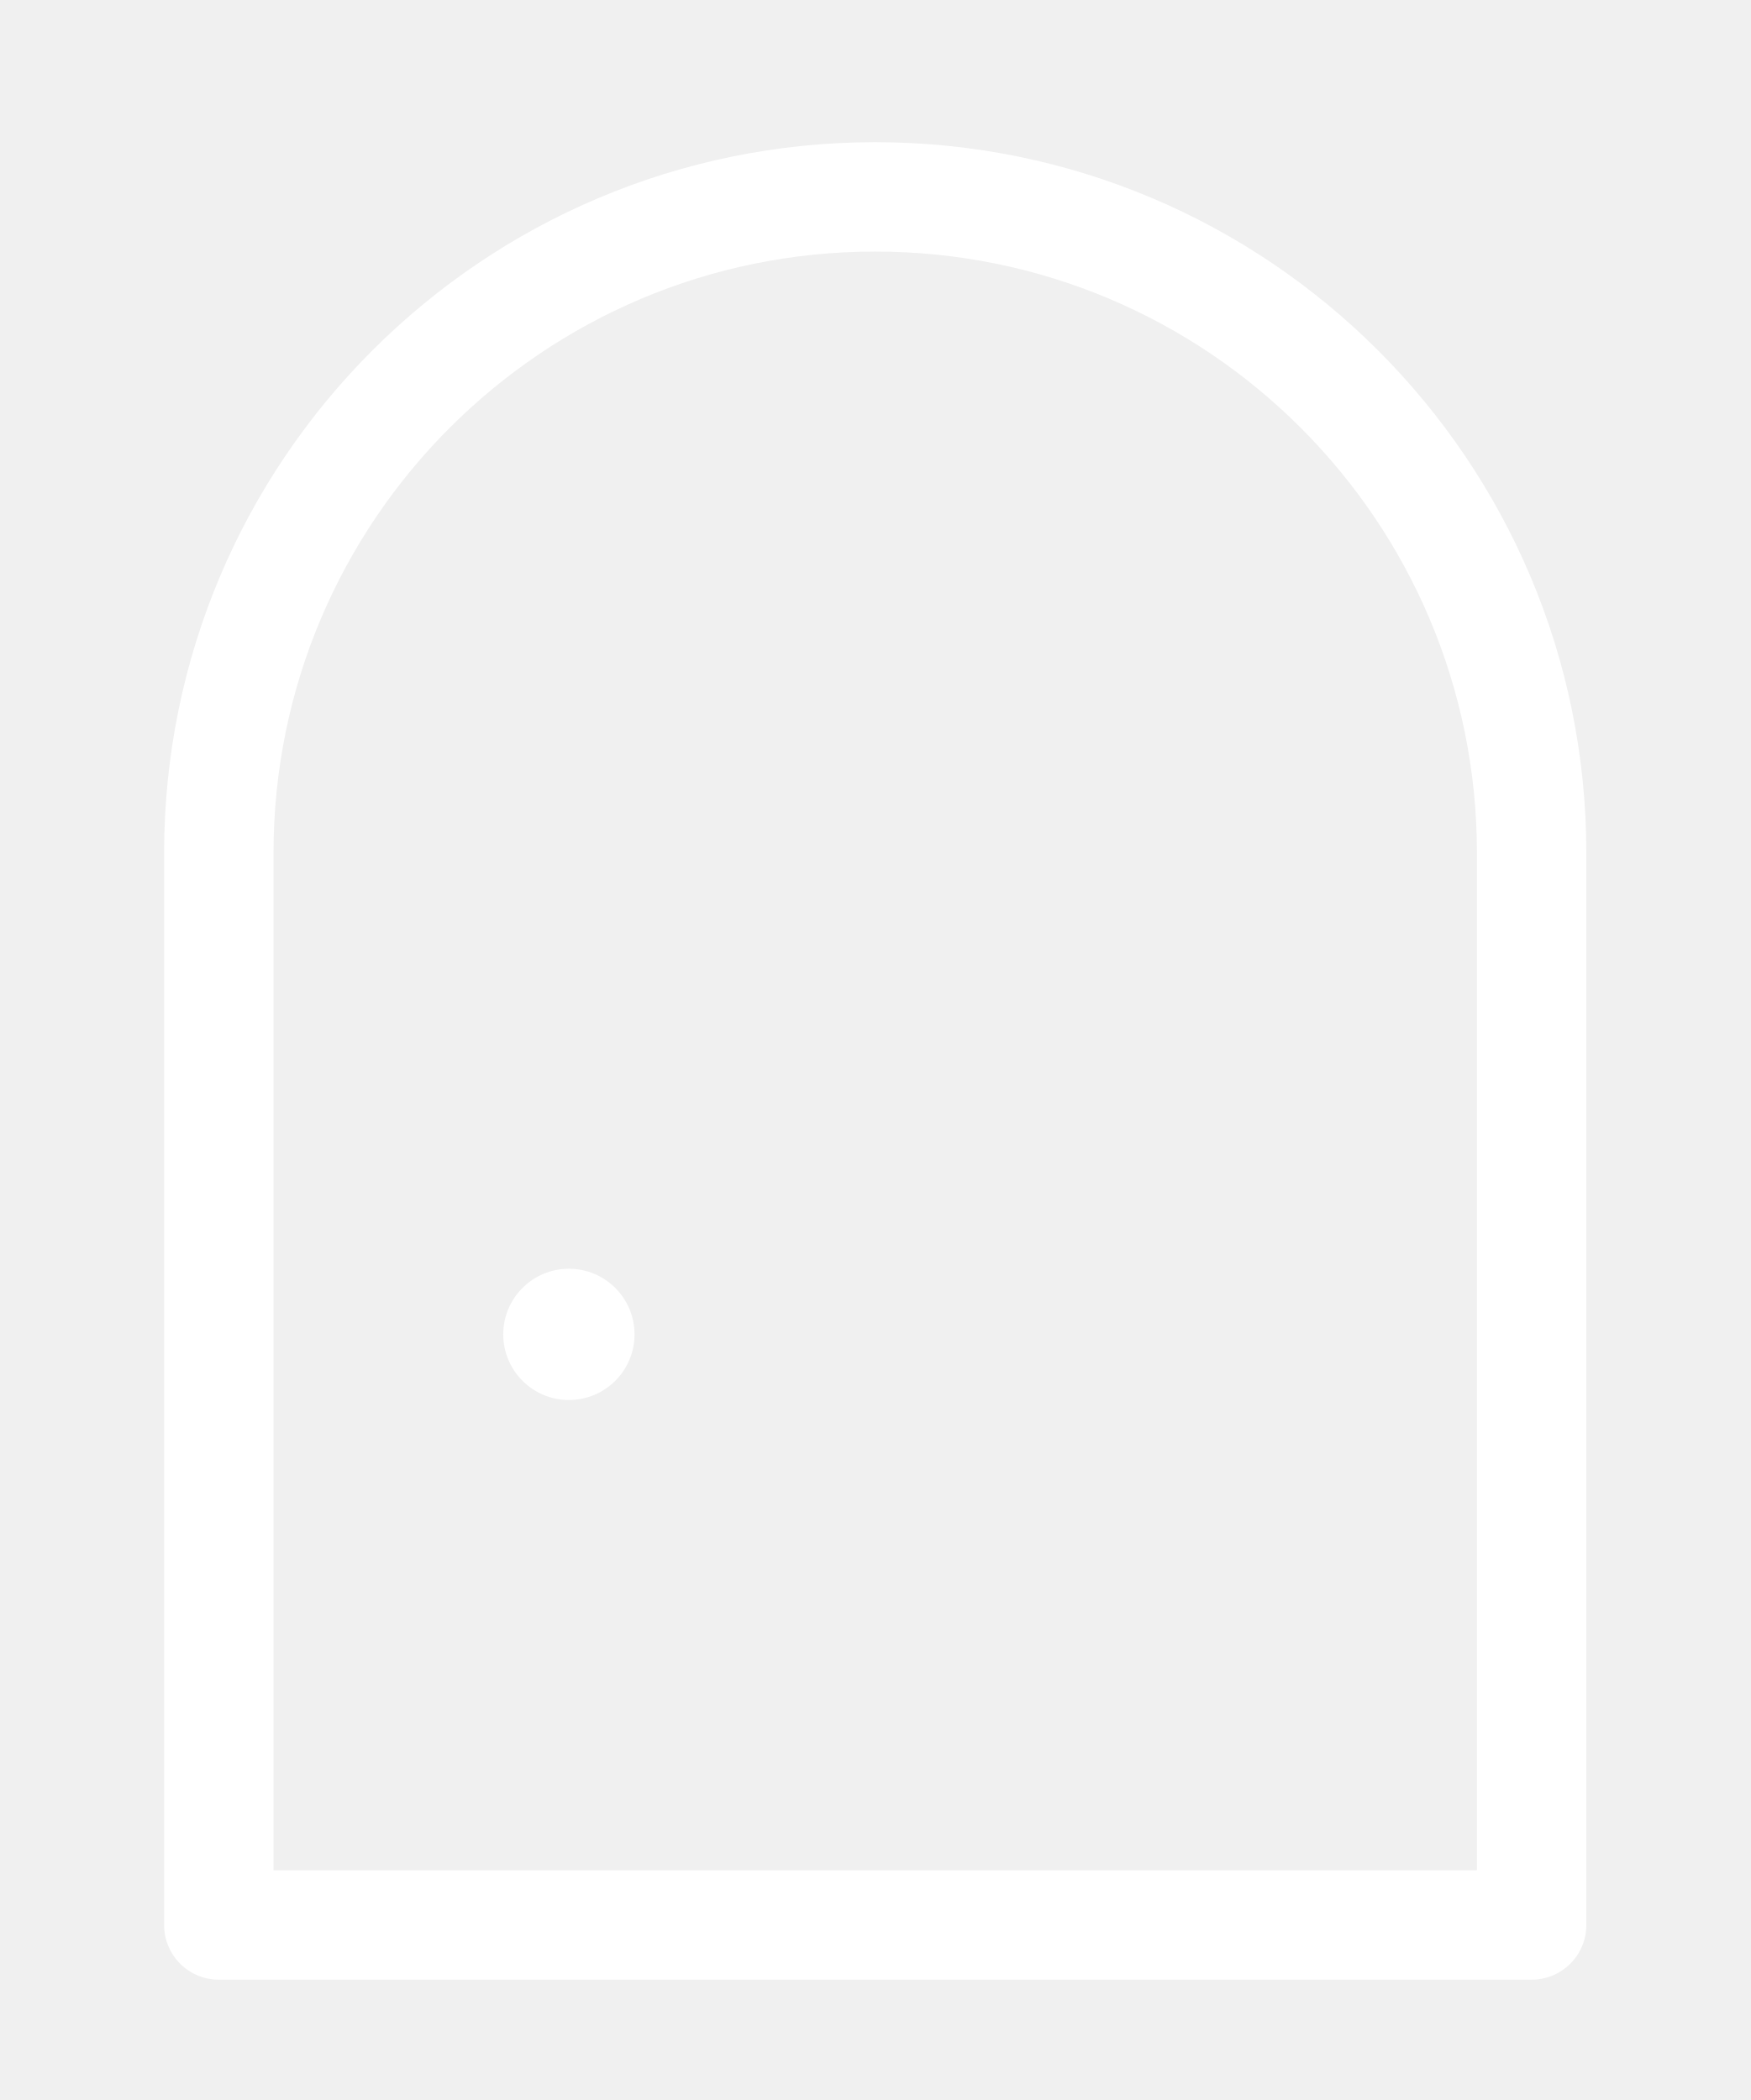
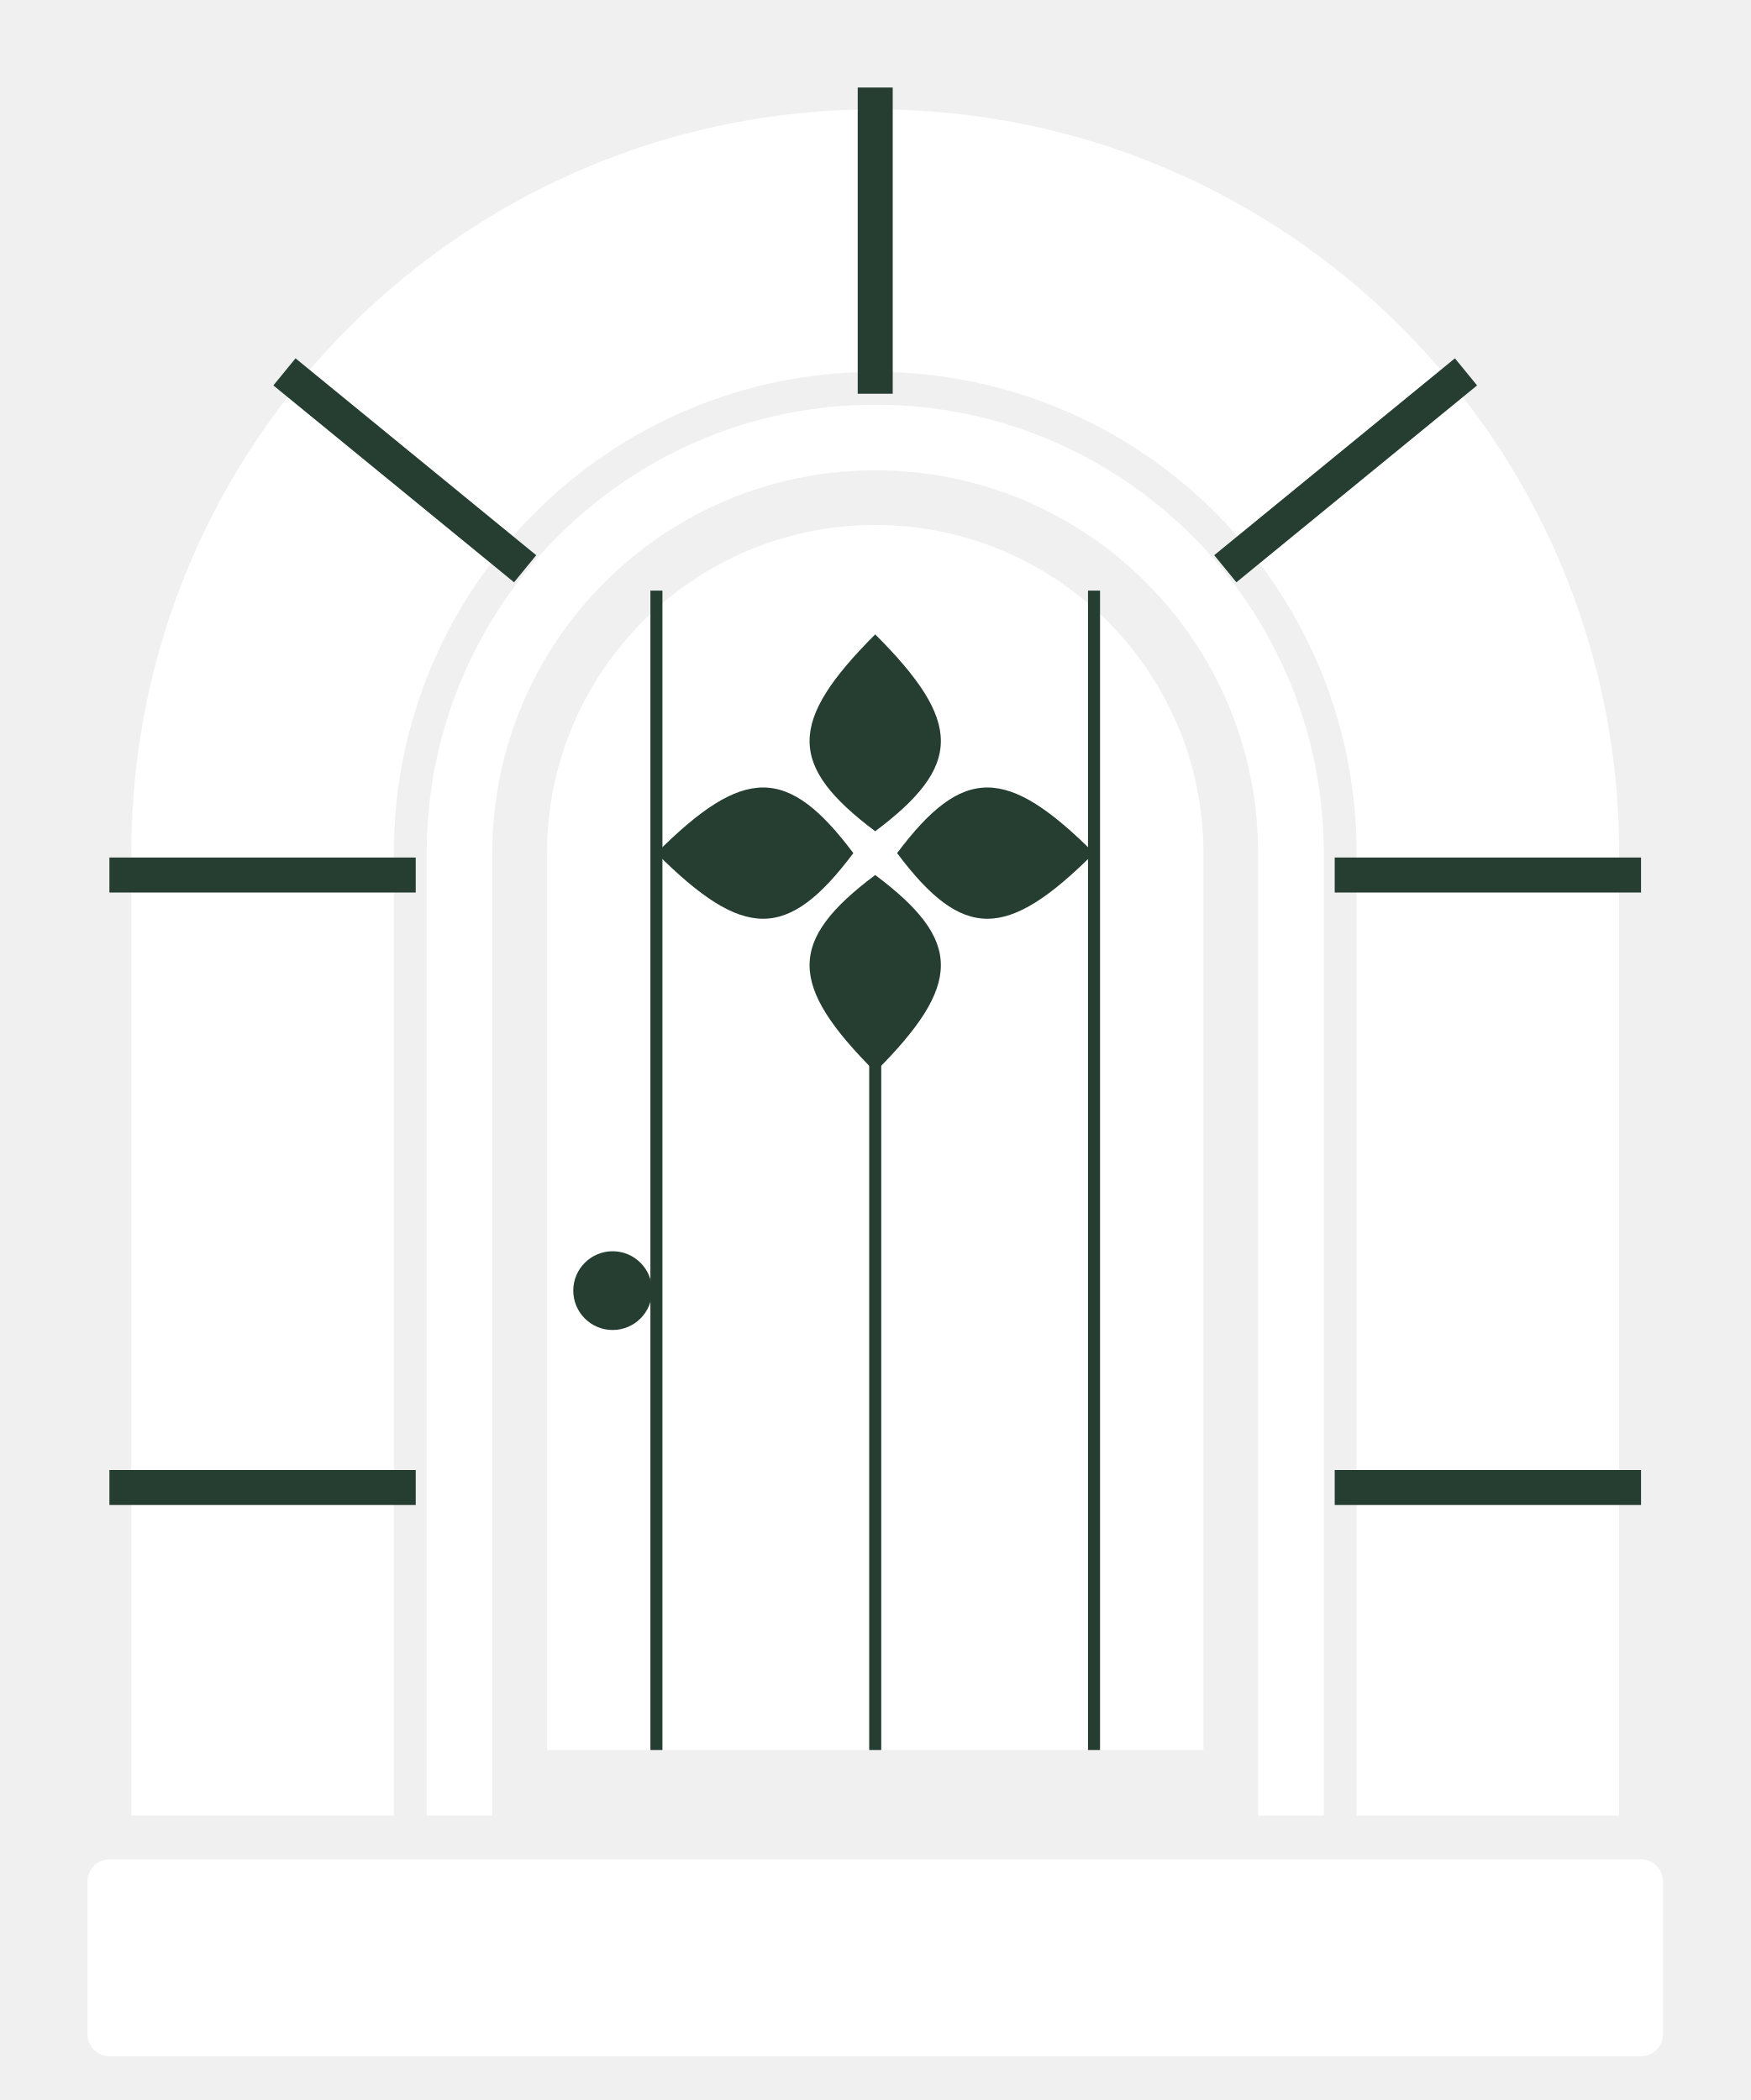
<svg xmlns="http://www.w3.org/2000/svg" viewBox="0 0 80 96">
-   <path d="M10 88V39a30 30 0 0 1 60 0v49Z" fill="none" stroke="#fff" stroke-width="5" stroke-linejoin="round" />
-   <circle cx="26" cy="61" r="3" fill="#fff" />
+   <path d="M6 83V39a34 34 0 0 1 68 0v44H62V39a22 22 0 0 0-44 0v44Z" fill="#fff" />
+   <path d="M40 4v14M13 17l11 9m43-9L56 26M5 40h14m42 0h14M5 68h14m42 0h14" fill="none" stroke="#263d32" stroke-width="1.6" />
+   <path d="M21 83V39a19 19 0 0 1 38 0v44" fill="none" stroke="#fff" stroke-width="3" />
+   <rect x="4" y="85" width="72" height="9" rx="1" fill="#fff" />
+   <path d="M25 80V39a15 15 0 0 1 30 0v41Z" fill="#fff" />
+   <path d="M30 27v53m20-53v53M40 48v32" stroke="#263d32" stroke-width=".55" fill="none" />
+   <path d="M40 38c-4-3-4-5 0-9 4 4 4 6 0 9m0 2c4 3 4 5 0 9-4-4-4-6 0-9m-1-1c-3 4-5 4-9 0 4-4 6-4 9 0m2 0c3-4 5-4 9 0-4 4-6 4-9 0" fill="#263d32" />
+   <circle cx="28" cy="59" r="1.8" fill="#263d32" />
</svg>
